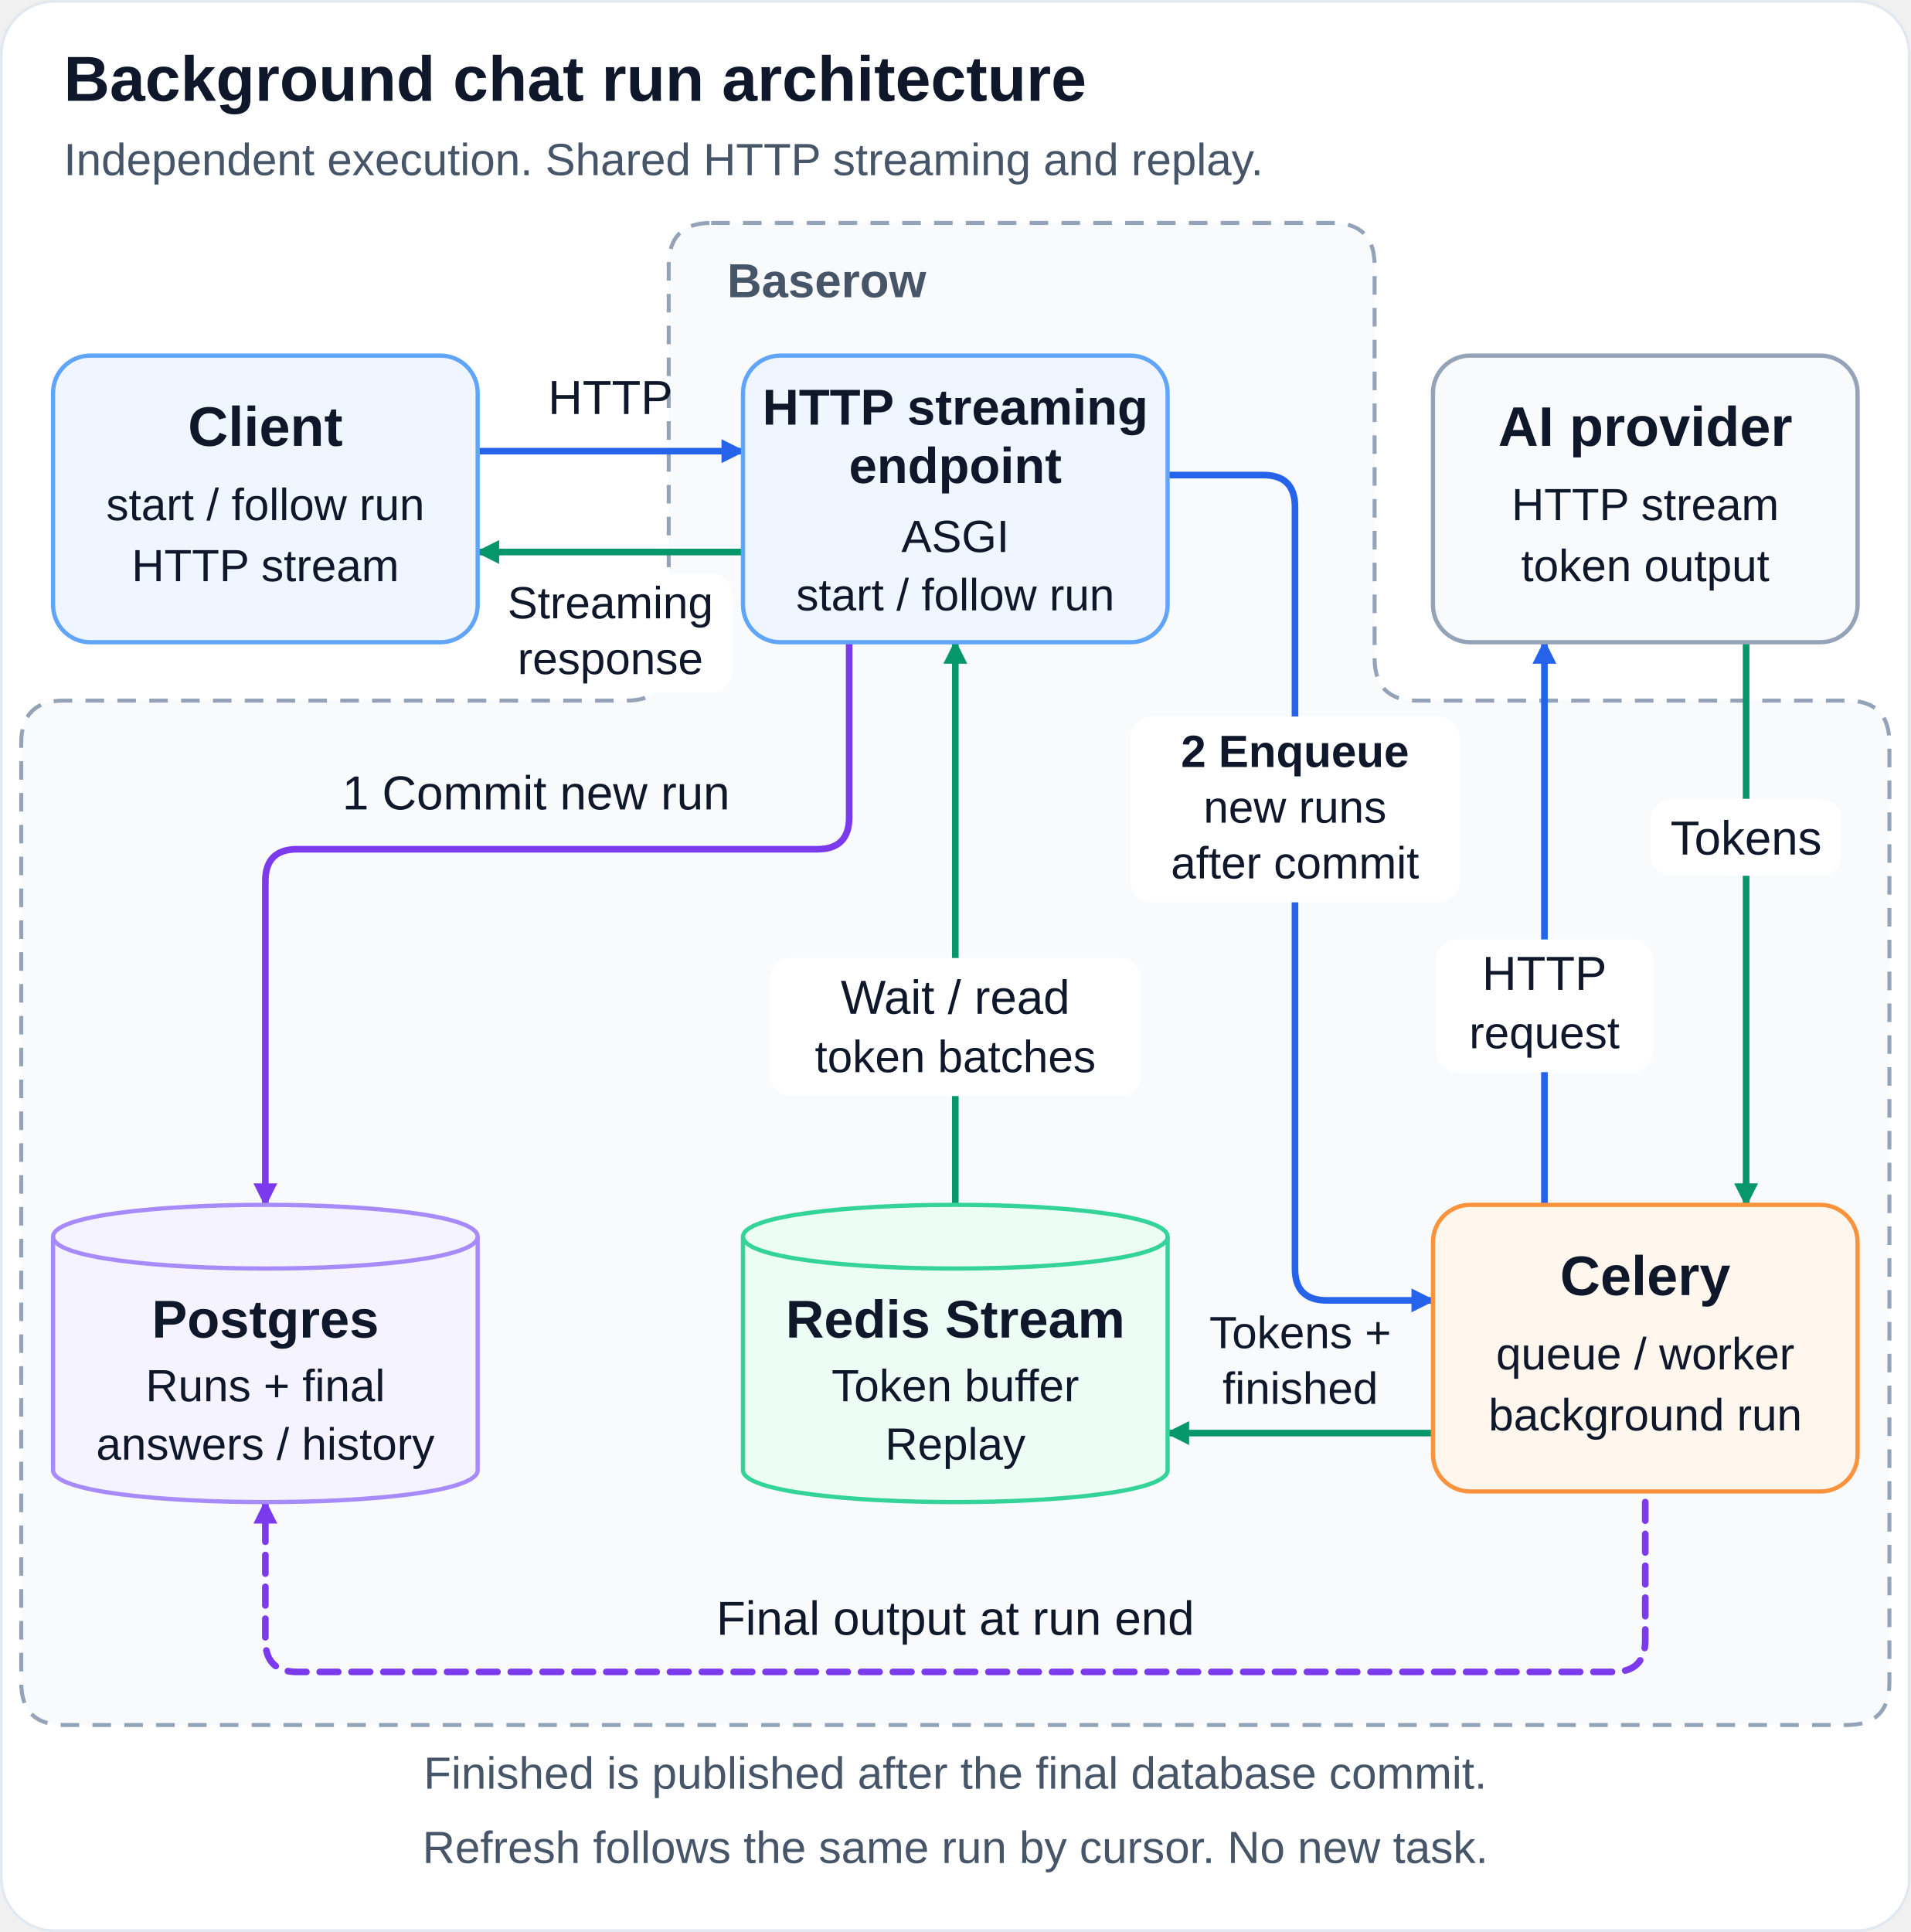
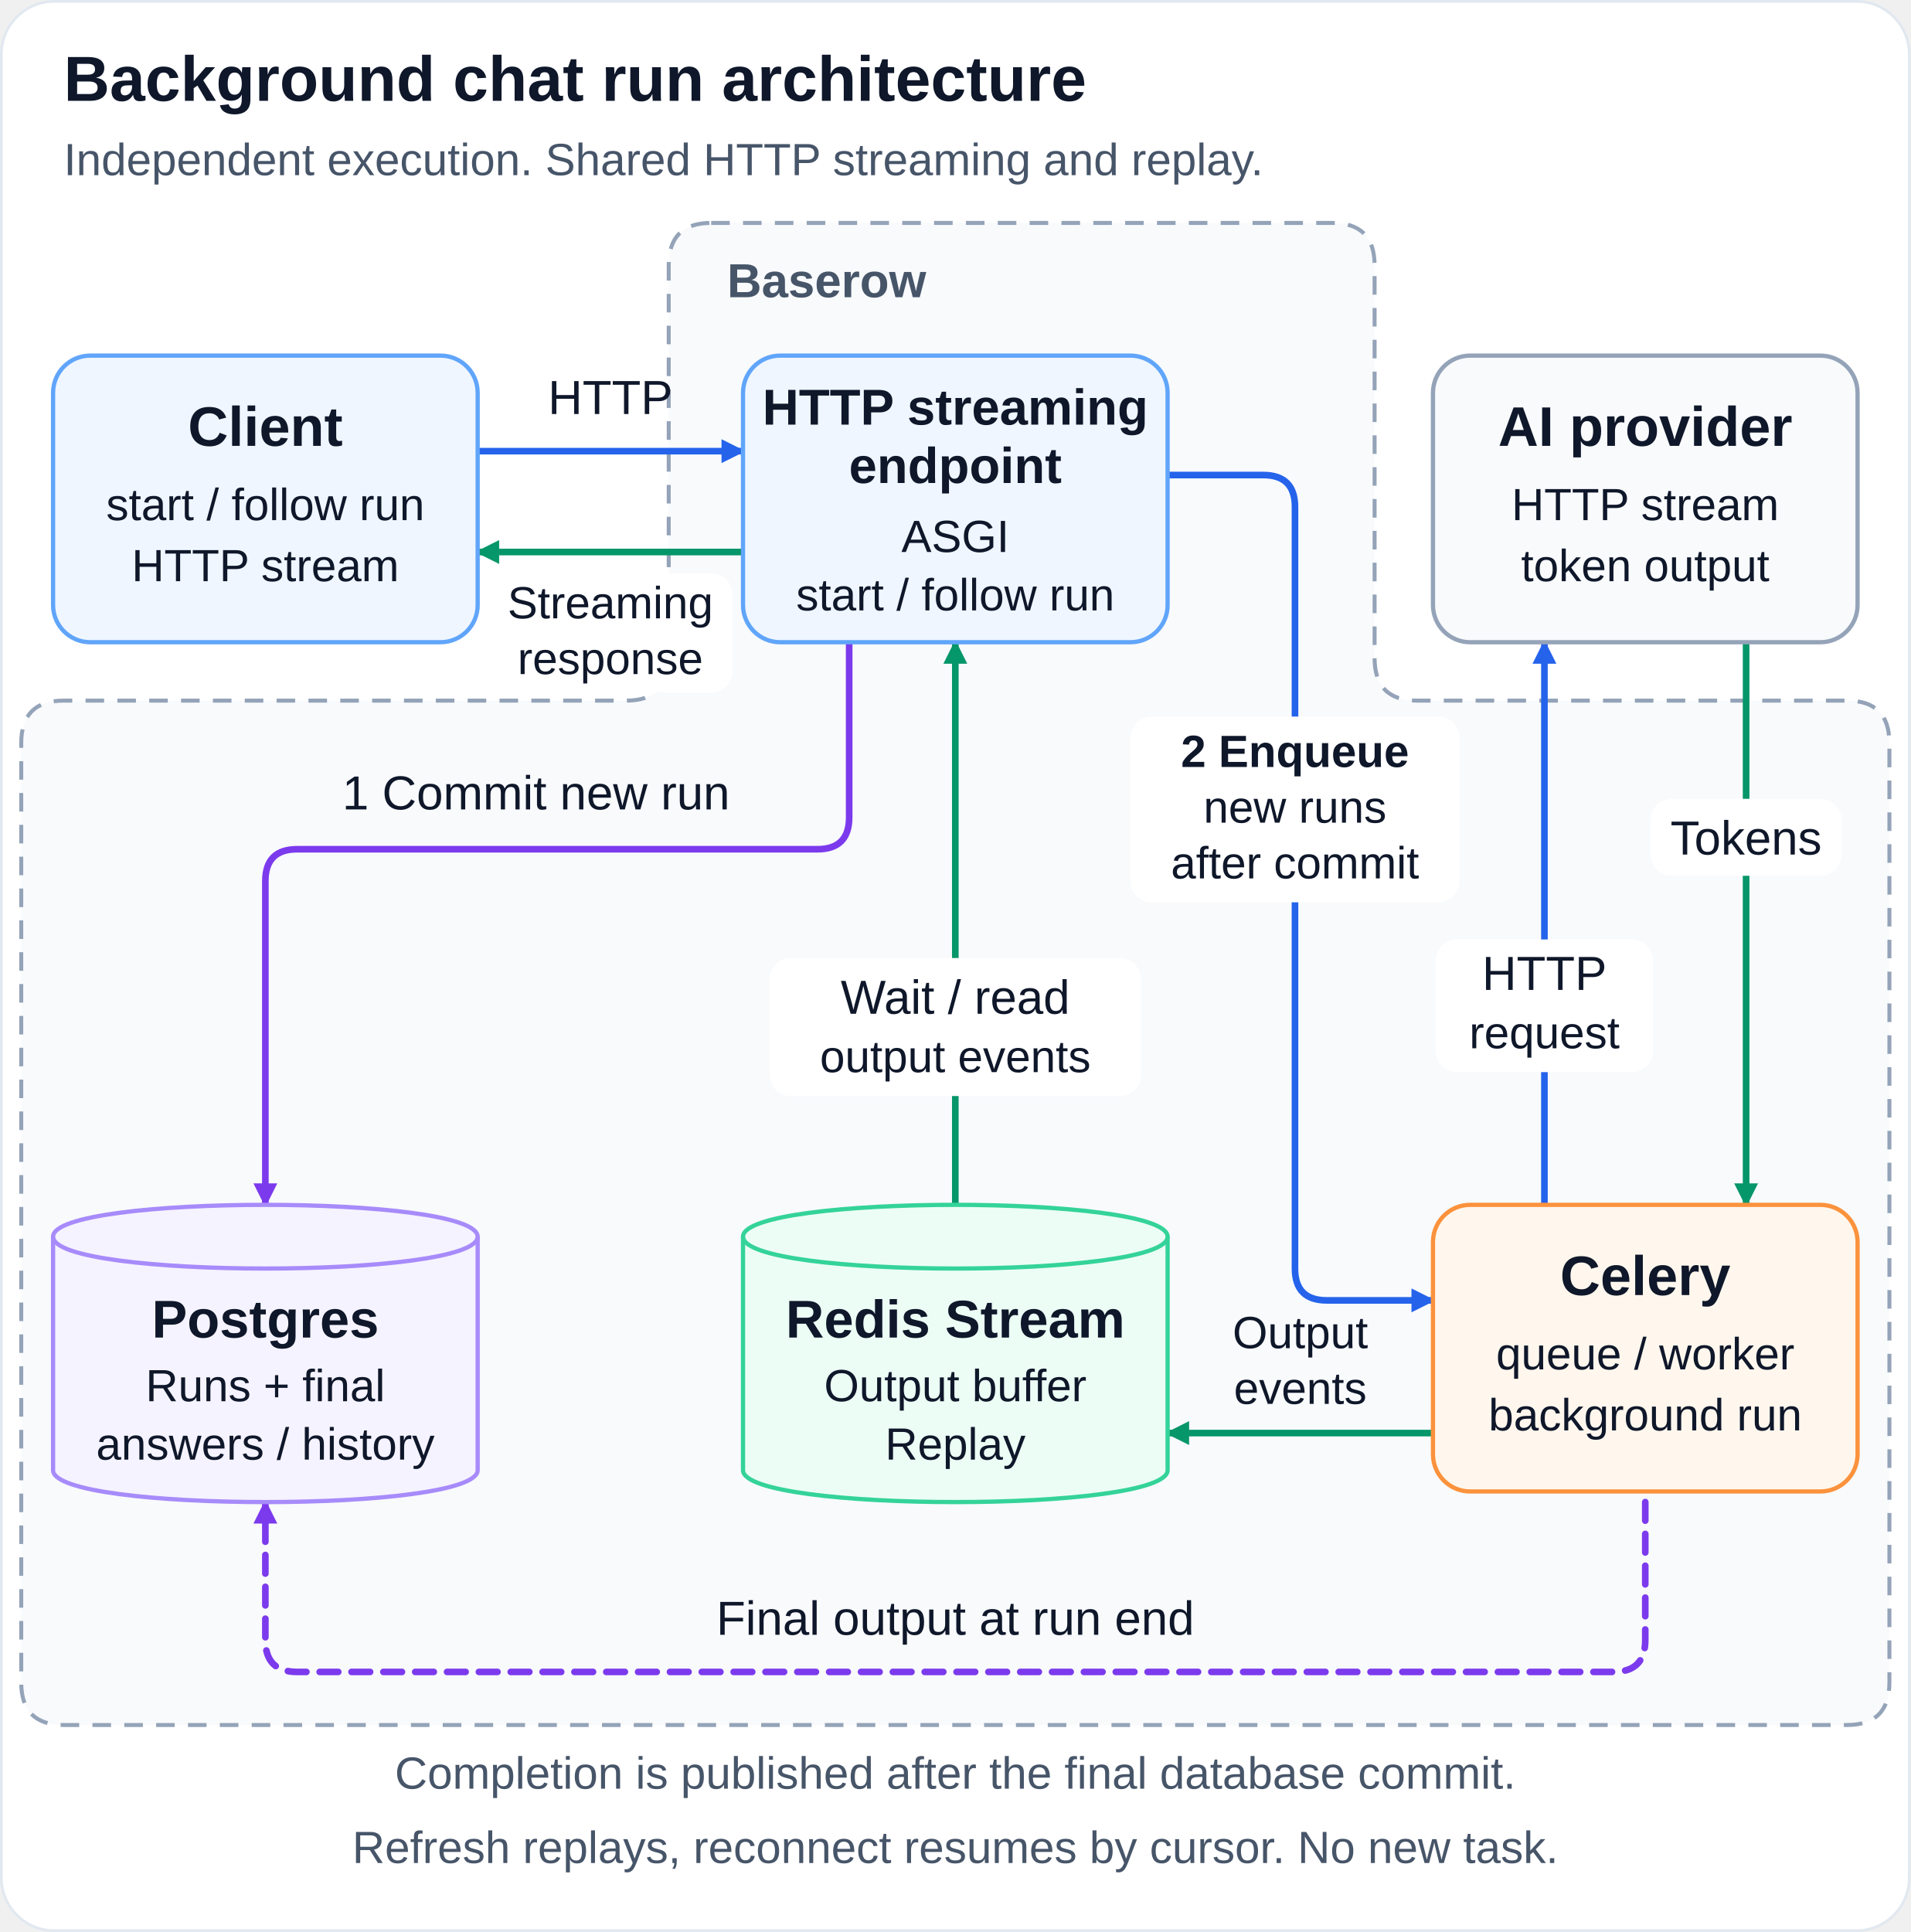
<svg xmlns="http://www.w3.org/2000/svg" width="720" height="728" viewBox="0 0 720 728" role="img" aria-labelledby="title description">
  <defs>
    <marker id="arrow-blue" viewBox="0 0 10 10" refX="9" refY="5" markerWidth="9" markerHeight="9" markerUnits="userSpaceOnUse" orient="auto-start-reverse">
      <path d="M 0 0 L 10 5 L 0 10 Z" fill="#2563eb" />
    </marker>
    <marker id="arrow-green" viewBox="0 0 10 10" refX="9" refY="5" markerWidth="9" markerHeight="9" markerUnits="userSpaceOnUse" orient="auto-start-reverse">
      <path d="M 0 0 L 10 5 L 0 10 Z" fill="#059669" />
    </marker>
    <marker id="arrow-purple" viewBox="0 0 10 10" refX="9" refY="5" markerWidth="9" markerHeight="9" markerUnits="userSpaceOnUse" orient="auto-start-reverse">
      <path d="M 0 0 L 10 5 L 0 10 Z" fill="#7c3aed" />
    </marker>
  </defs>
  <style>text { font-family: Arial, sans-serif; fill: #0f172a; } .edge { fill: none; stroke-width: 2.5; stroke-linecap: round; stroke-linejoin: round; } .label-bg { fill: #ffffff; } .caption { fill: #475569; }</style>
  <rect x="0.5" y="0.5" width="719" height="727" rx="20" fill="#fff" stroke="#e2e8f0" />
  <text x="24" y="38" font-size="24" font-weight="700">Background chat run architecture</text>
  <text x="24" y="66" font-size="17" class="caption">Independent execution. Shared HTTP streaming and replay.</text>
  <g aria-label="Baserow system boundary">
    <path d="M268 84 H502 Q518 84 518 100 V248 Q518 264 534 264 H696 Q712 264 712 280 V634 Q712 650 696 650 H24 Q8 650 8 634 V280 Q8 264 24 264 H236 Q252 264 252 248 V100 Q252 84 268 84 Z" fill="#f8fafc" stroke="#94a3b8" stroke-width="1.5" stroke-dasharray="7 5" />
    <text x="274" y="112" font-size="18" font-weight="700" class="caption">Baserow</text>
  </g>
  <g transform="translate(0 24)">
    <g aria-label="Request, task and output connections">
      <path class="edge" d="M180 146 H280" stroke="#2563eb" marker-end="url(#arrow-blue)" />
      <path class="edge" d="M280 184 H180" stroke="#059669" marker-end="url(#arrow-green)" />
      <path class="edge" d="M320 218 V284 Q320 296 308 296 H112 Q100 296 100 308 V430" stroke="#7c3aed" marker-end="url(#arrow-purple)" />
      <path class="edge" d="M440 155 H476 Q488 155 488 167 V454 Q488 466 500 466 H540" stroke="#2563eb" marker-end="url(#arrow-blue)" />
      <path class="edge" d="M582 430 V218" stroke="#2563eb" marker-end="url(#arrow-blue)" />
      <path class="edge" d="M658 218 V430" stroke="#059669" marker-end="url(#arrow-green)" />
      <path class="edge" d="M540 516 H440" stroke="#059669" marker-end="url(#arrow-green)" />
      <path class="edge" d="M360 430 V218" stroke="#059669" marker-end="url(#arrow-green)" />
      <path class="edge" d="M620 542 V594 Q620 606 608 606 H112 Q100 606 100 594 V542" stroke="#7c3aed" stroke-dasharray="7 5" marker-end="url(#arrow-purple)" />
    </g>
    <g>
      <rect x="20" y="110" width="160" height="108" rx="14" fill="#eff6ff" stroke="#60a5fa" stroke-width="1.6" />
      <text x="100" y="144" text-anchor="middle" font-size="21" font-weight="600">Client</text>
      <text x="100" y="172" text-anchor="middle" font-size="17">start / follow run</text>
      <text x="100" y="195" text-anchor="middle" font-size="17">HTTP stream</text>
    </g>
    <g>
      <rect x="280" y="110" width="160" height="108" rx="14" fill="#eff6ff" stroke="#60a5fa" stroke-width="1.6" />
      <text x="360" y="136" text-anchor="middle" font-size="19" font-weight="600">HTTP streaming</text>
      <text x="360" y="158" text-anchor="middle" font-size="19" font-weight="600">endpoint</text>
      <text x="360" y="184" text-anchor="middle" font-size="17">ASGI</text>
      <text x="360" y="206" text-anchor="middle" font-size="17">start / follow run</text>
    </g>
    <g>
      <rect x="540" y="110" width="160" height="108" rx="14" fill="#f8fafc" stroke="#94a3b8" stroke-width="1.6" />
      <text x="620" y="144" text-anchor="middle" font-size="21" font-weight="600">AI provider</text>
      <text x="620" y="172" text-anchor="middle" font-size="17">HTTP stream</text>
      <text x="620" y="195" text-anchor="middle" font-size="17">token output</text>
    </g>
    <g>
      <rect x="540" y="430" width="160" height="108" rx="14" fill="#fff7ed" stroke="#fb923c" stroke-width="1.6" />
      <text x="620" y="464" text-anchor="middle" font-size="21" font-weight="600">Celery</text>
      <text x="620" y="492" text-anchor="middle" font-size="17">queue / worker</text>
      <text x="620" y="515" text-anchor="middle" font-size="17">background run</text>
    </g>
    <g>
      <path d="M20 442 C20 426 180 426 180 442 V530 C180 546 20 546 20 530 Z" fill="#f5f3ff" stroke="#a78bfa" stroke-width="1.6" />
      <path d="M20 442 C20 458 180 458 180 442" fill="none" stroke="#a78bfa" stroke-width="1.6" />
      <text x="100" y="480" text-anchor="middle" font-size="20" font-weight="600">Postgres</text>
      <text x="100" y="504" text-anchor="middle" font-size="17">Runs + final</text>
      <text x="100" y="526" text-anchor="middle" font-size="17">answers / history</text>
    </g>
    <g>
      <path d="M280 442 C280 426 440 426 440 442 V530 C440 546 280 546 280 530 Z" fill="#ecfdf5" stroke="#34d399" stroke-width="1.6" />
      <path d="M280 442 C280 458 440 458 440 442" fill="none" stroke="#34d399" stroke-width="1.6" />
      <text x="360" y="480" text-anchor="middle" font-size="20" font-weight="600">Redis Stream</text>
-       <text x="360" y="504" text-anchor="middle" font-size="17">Token buffer</text>
+       <text x="360" y="504" text-anchor="middle" font-size="17">Output buffer</text>
      <text x="360" y="526" text-anchor="middle" font-size="17">Replay</text>
    </g>
    <g text-anchor="middle">
      <text x="230" y="132" font-size="18" fill="#2563eb">HTTP</text>
      <rect class="label-bg" x="184" y="192" width="92" height="45" rx="8" />
      <text x="230" y="209" font-size="17" fill="#059669">Streaming</text>
      <text x="230" y="230" font-size="17" fill="#059669">response</text>
      <text x="202" y="281" font-size="18" fill="#7c3aed">1  Commit new run</text>
      <rect class="label-bg" x="426" y="246" width="124" height="70" rx="8" />
      <text x="488" y="265" font-size="17" font-weight="600">2  Enqueue</text>
      <text x="488" y="286" font-size="17">new runs</text>
      <text x="488" y="307" font-size="17">after commit</text>
      <rect class="label-bg" x="541" y="330" width="82" height="50" rx="8" />
      <text x="582" y="349" font-size="18">HTTP</text>
      <text x="582" y="371" font-size="17">request</text>
      <rect class="label-bg" x="622" y="277" width="72" height="29" rx="8" />
      <text x="658" y="298" font-size="18">Tokens</text>
      <rect class="label-bg" x="290" y="337" width="140" height="52" rx="8" />
      <text x="360" y="358" font-size="18">Wait / read</text>
-       <text x="360" y="380" font-size="17">token batches</text>
-       <text x="490" y="484" font-size="17">Tokens +</text>
-       <text x="490" y="505" font-size="17">finished</text>
+       <text x="360" y="380" font-size="17">output events</text>
+       <text x="490" y="484" font-size="17">Output</text>
+       <text x="490" y="505" font-size="17">events</text>
      <text x="360" y="592" font-size="18" fill="#7c3aed">Final output at run end</text>
-       <text x="360" y="650" font-size="17" class="caption">Finished is published after the final database commit.</text>
-       <text x="360" y="678" font-size="17" class="caption">Refresh follows the same run by cursor. No new task.</text>
+       <text x="360" y="650" font-size="17" class="caption">Completion is published after the final database commit.</text>
+       <text x="360" y="678" font-size="17" class="caption">Refresh replays, reconnect resumes by cursor. No new task.</text>
    </g>
  </g>
</svg>
